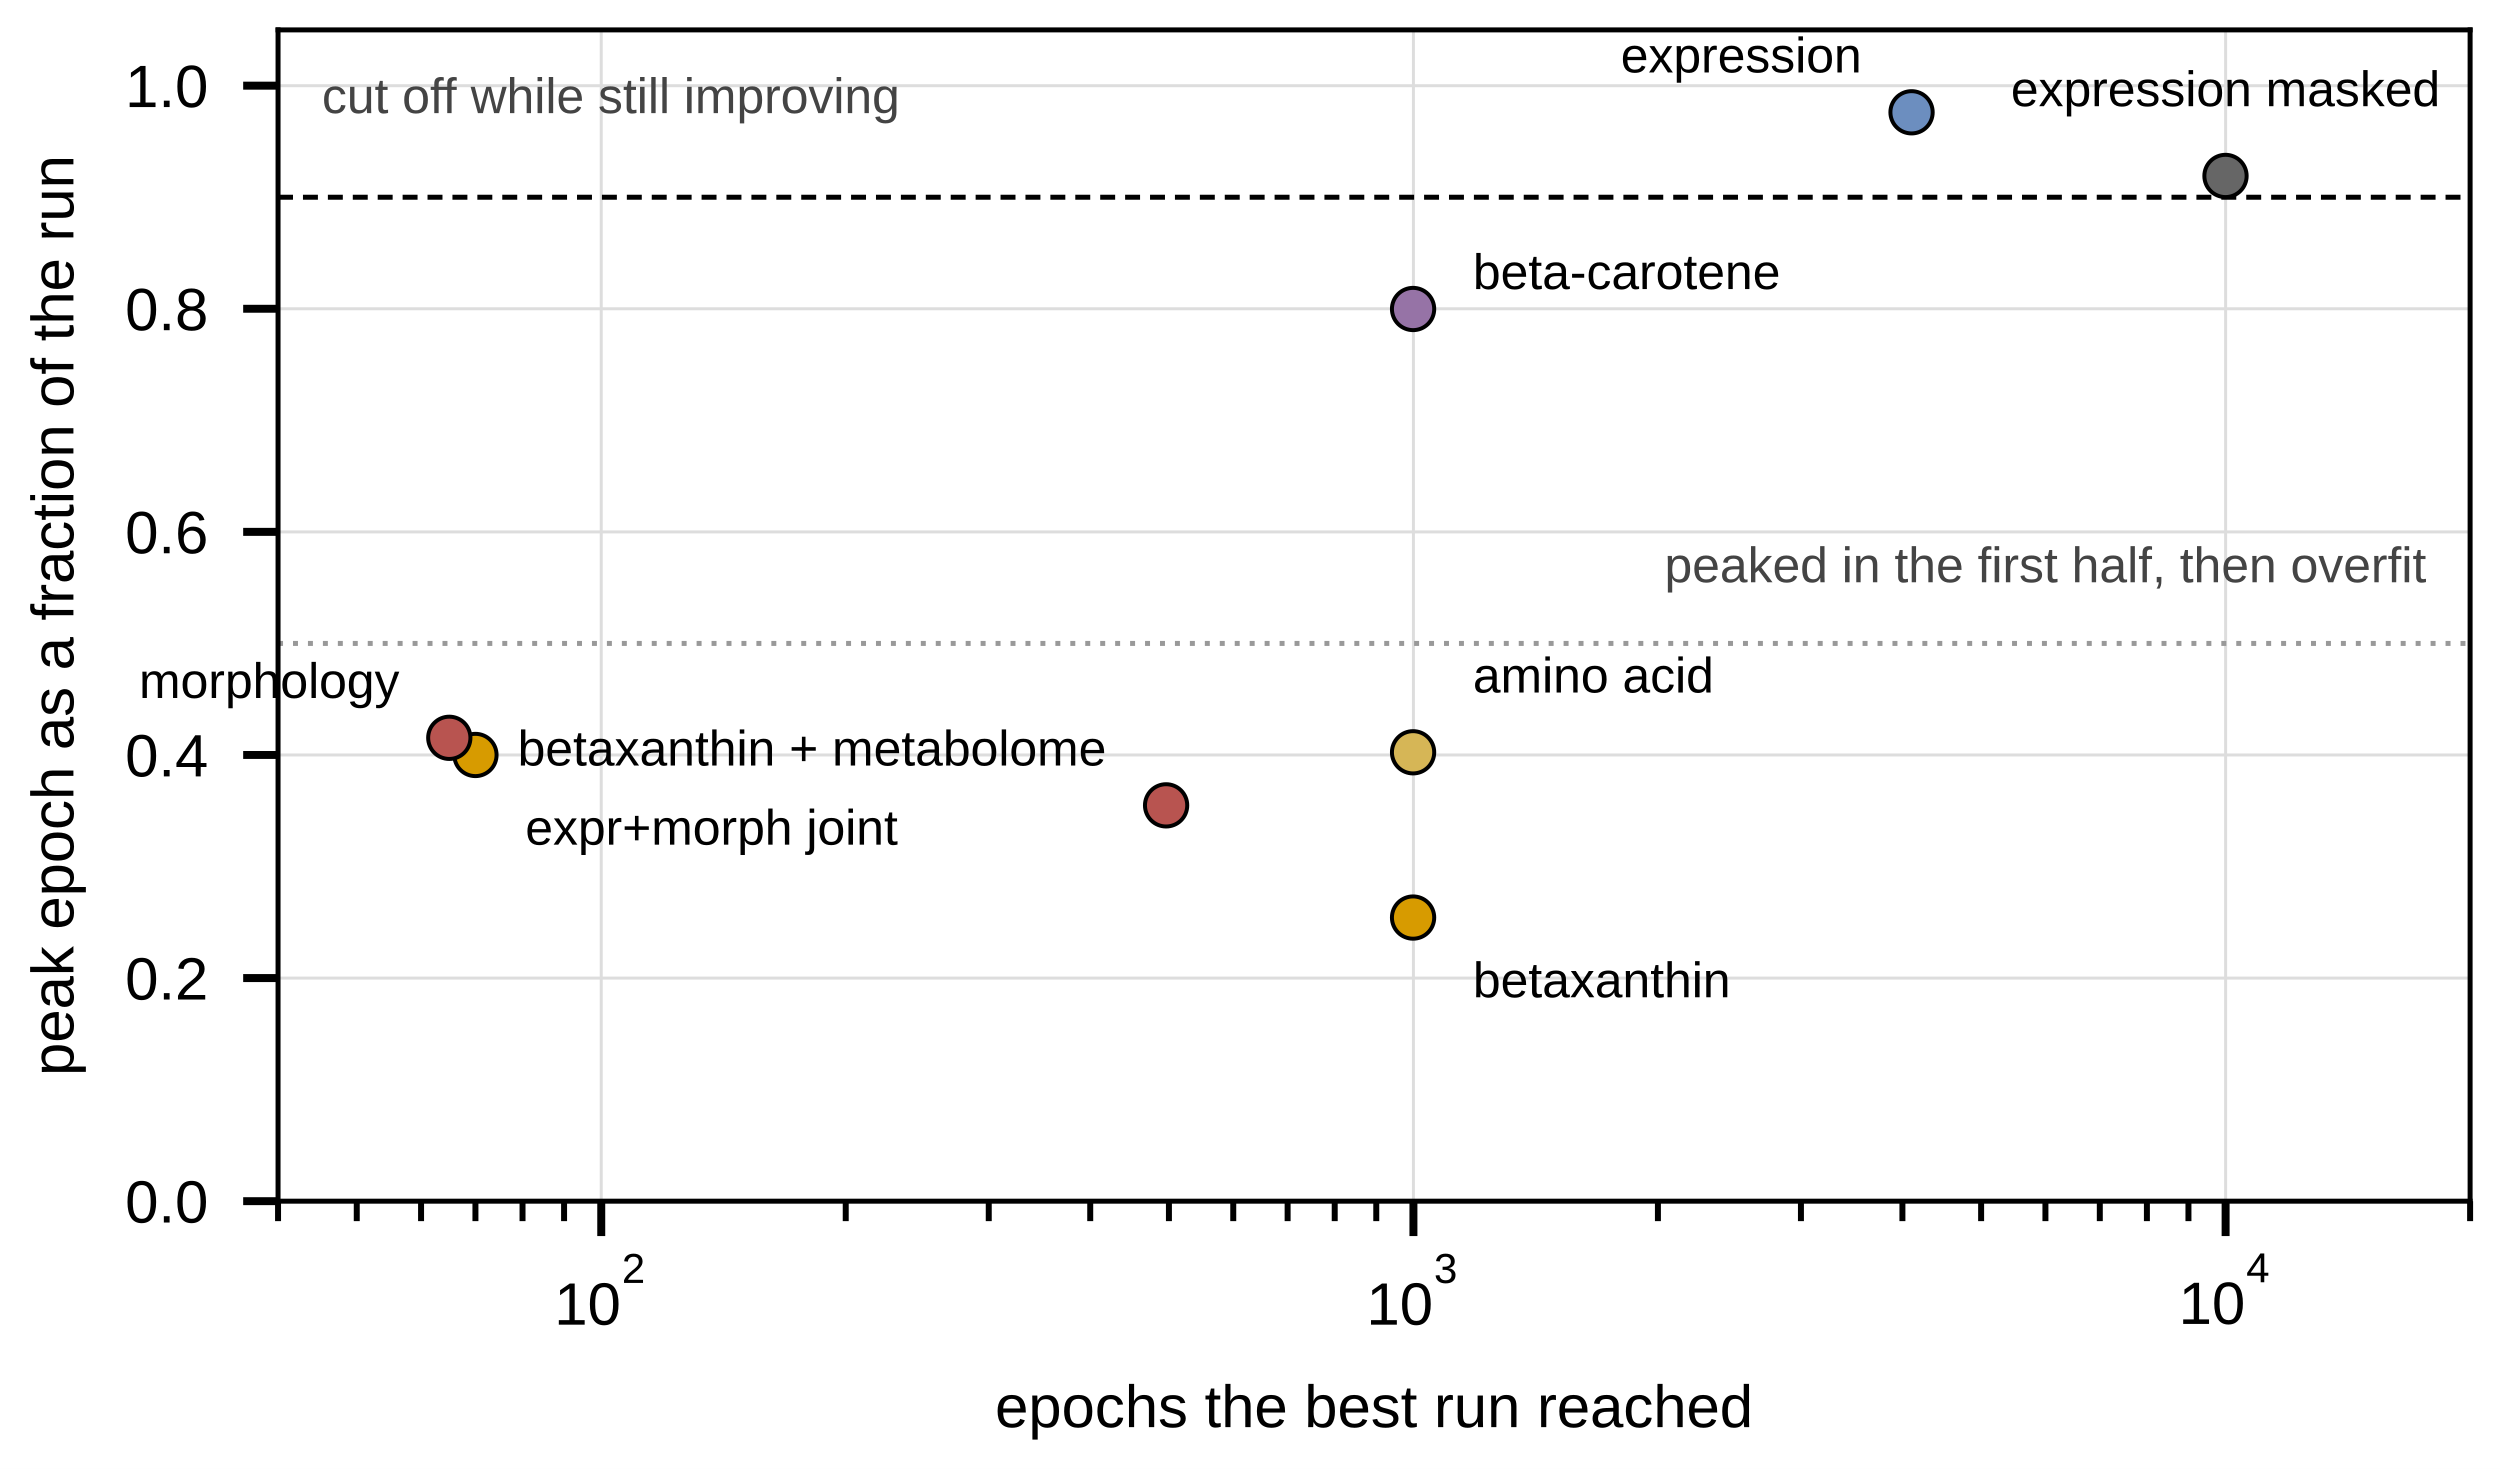
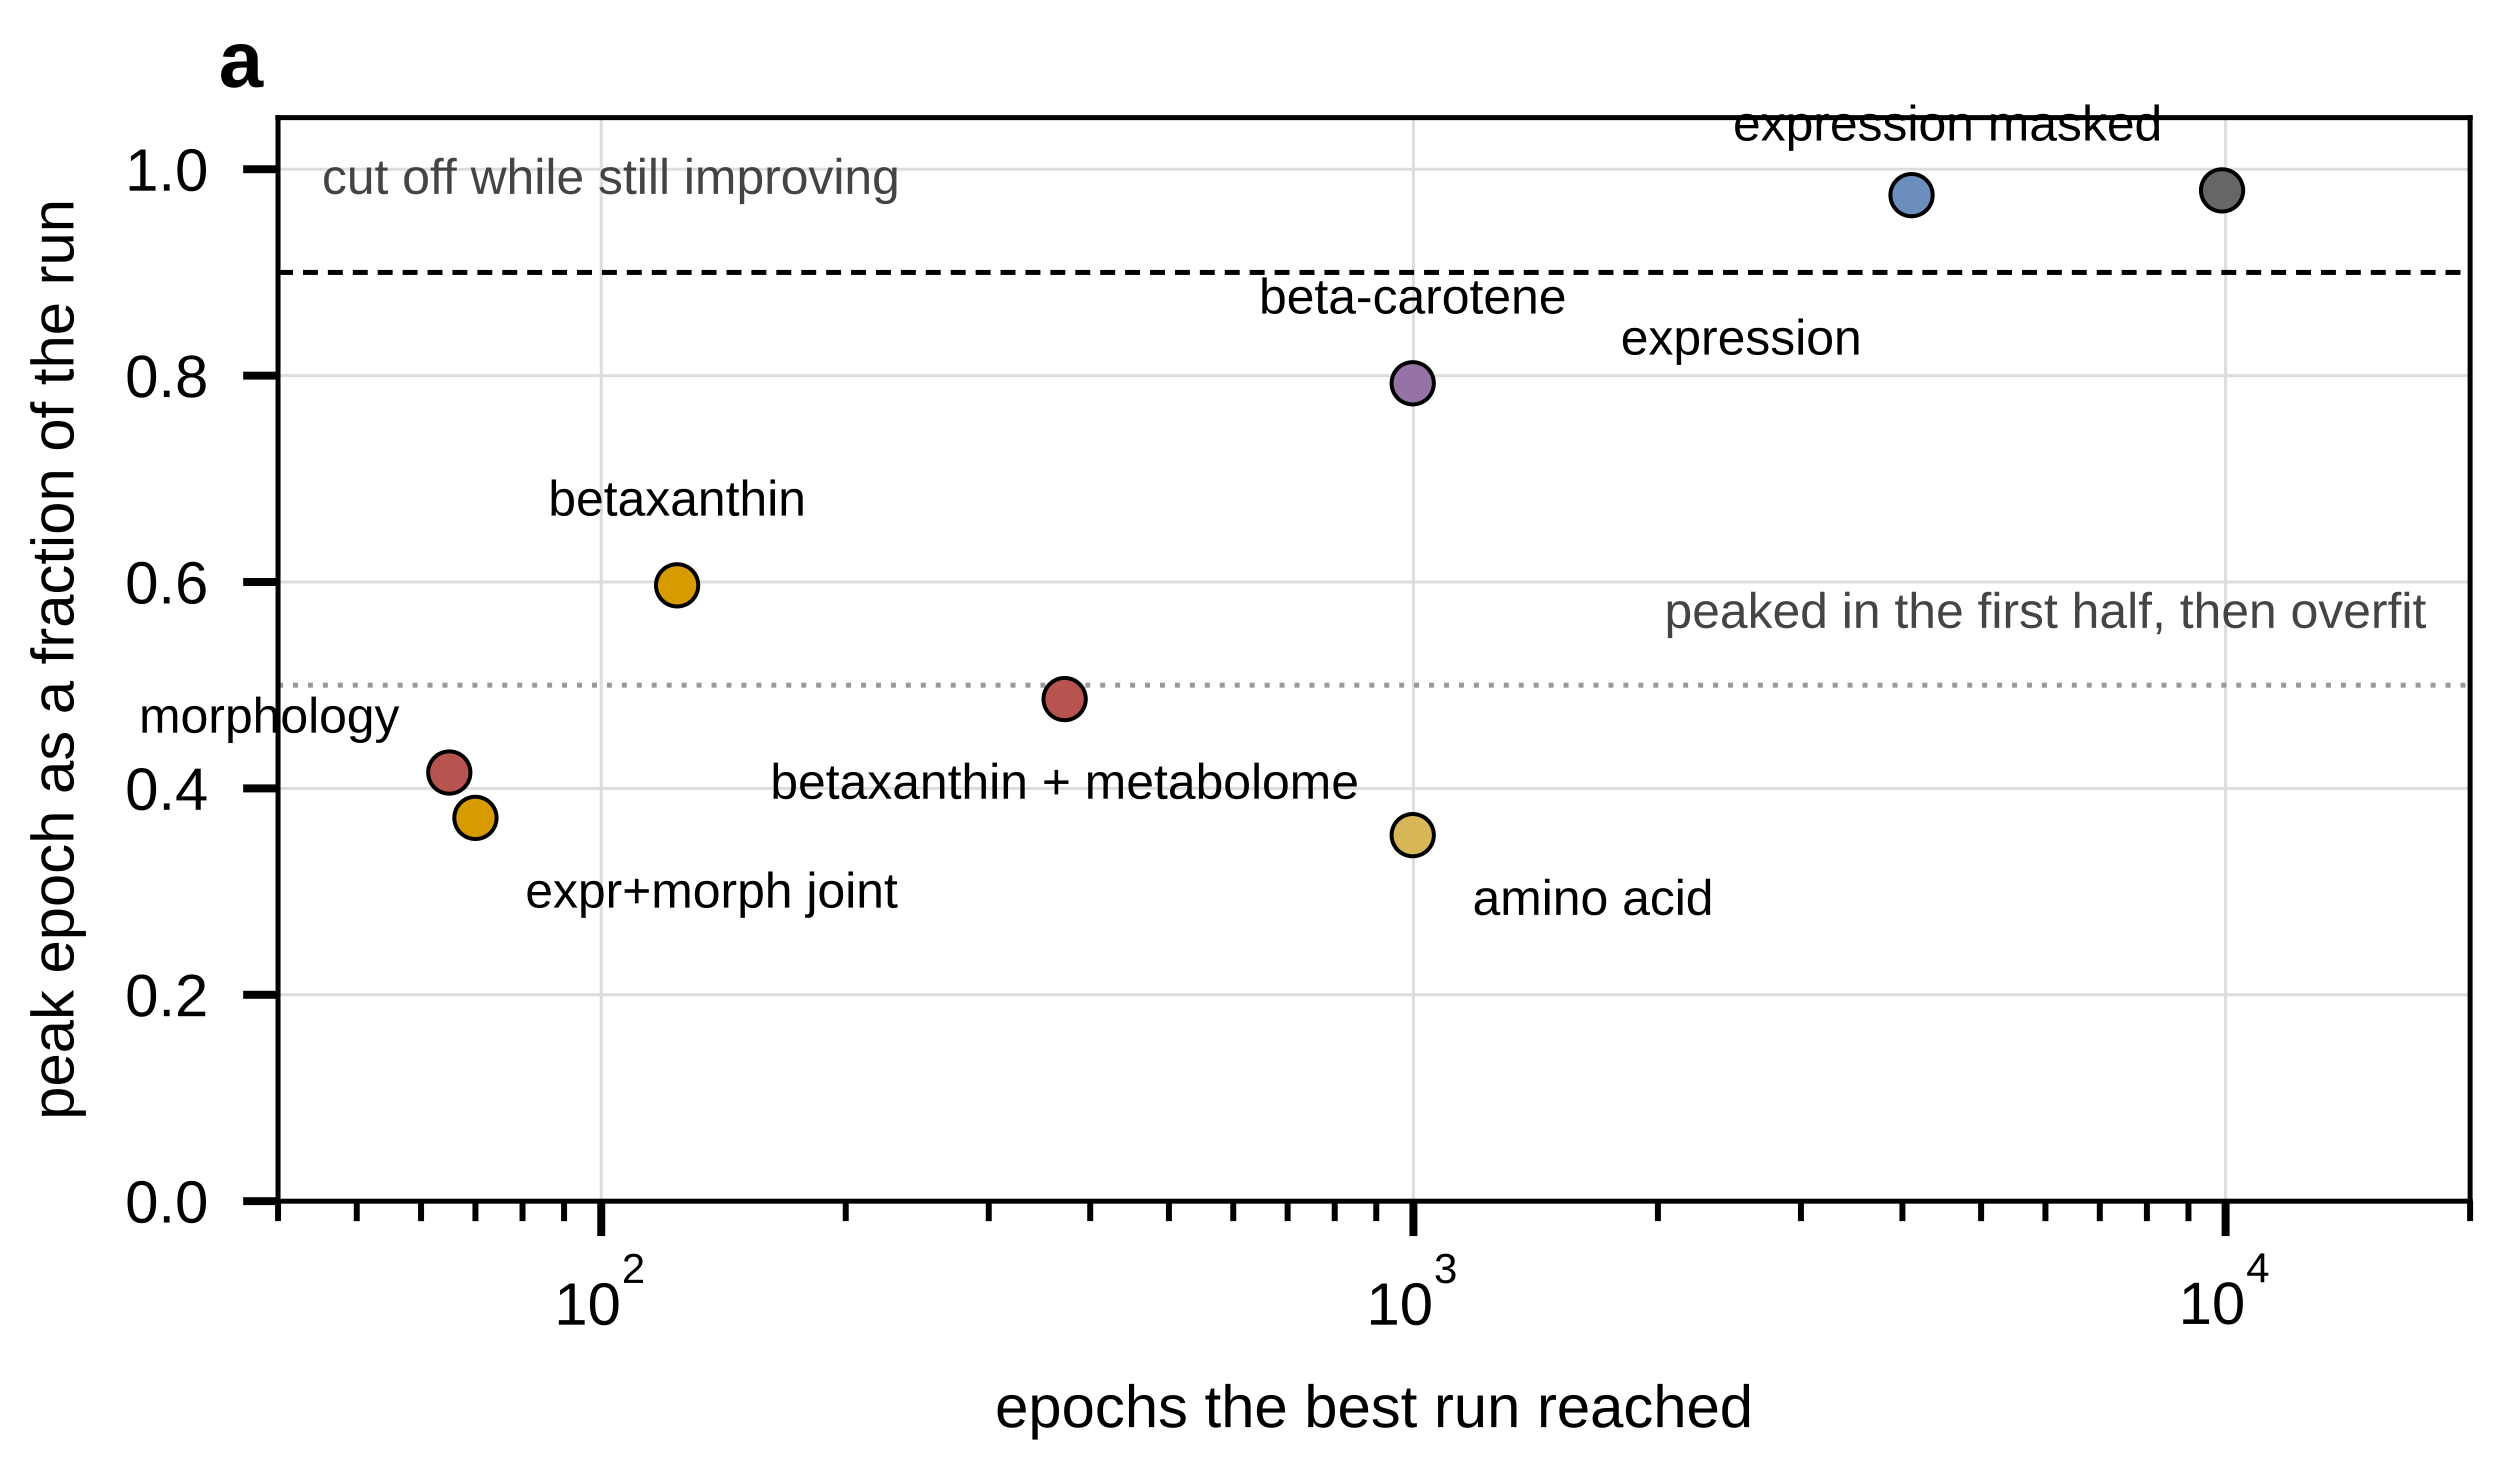
<svg xmlns="http://www.w3.org/2000/svg" xmlns:xlink="http://www.w3.org/1999/xlink" width="348.425" height="204.724" viewBox="0 0 348.425 204.724" version="1.1">
  <g transform="scale(1.388889)">
    <defs>
      <style type="text/css">*{stroke-linejoin: round; stroke-linecap: butt}</style>
    </defs>
    <g id="figure_1">
      <g id="patch_1">
        <path d="M 0 147.402  L 250.866 147.402  L 250.866 0  L 0 0  z " style="fill: #ffffff" />
      </g>
      <g id="axes_1">
        <g id="patch_2">
-           <path d="M 27.901 120.534  L 247.866 120.534  L 247.866 3  L 27.901 3  z " style="fill: #ffffff" />
+           <path d="M 27.901 120.534  L 247.866 120.534  L 247.866 11.805  L 27.901 11.805  z " style="fill: #ffffff" />
        </g>
        <g id="matplotlib.axis_1">
          <g id="xtick_1">
            <g id="line2d_1">
-               <path d="M 60.333 120.534  L 60.333 3  " clip-path="url(#pec70b3b2fa)" style="fill: none; stroke: #dddddd; stroke-width: 0.3; stroke-linecap: square" />
+               <path d="M 60.333 120.534  L 60.333 11.805  " clip-path="url(#pde15e35c79)" style="fill: none; stroke: #dddddd; stroke-width: 0.3; stroke-linecap: square" />
            </g>
            <g id="line2d_2">
              <defs>
                <path id="m6b2e648bfa" d="M 0 0  L 0 3.5  " style="stroke: #000000; stroke-width: 0.8" />
              </defs>
              <g>
                <use xlink:href="#m6b2e648bfa" x="60.333" y="120.534" style="stroke: #000000; stroke-width: 0.8" />
              </g>
            </g>
            <g id="text_1">
              <g transform="translate(55.62256 133.7216)">
                <text>
                  <tspan x="0" y="-0.8" style="font-size: 6px; font-family: 'Arial'">1</tspan>
                  <tspan x="3.337" y="-0.8" style="font-size: 6px; font-family: 'Arial'">0</tspan>
                  <tspan x="6.778" y="-4.981" style="font-size: 4.2px; font-family: 'Arial'">2</tspan>
                </text>
              </g>
            </g>
          </g>
          <g id="xtick_2">
            <g id="line2d_3">
-               <path d="M 141.832 120.534  L 141.832 3  " clip-path="url(#pec70b3b2fa)" style="fill: none; stroke: #dddddd; stroke-width: 0.3; stroke-linecap: square" />
+               <path d="M 141.832 120.534  L 141.832 11.805  " clip-path="url(#pde15e35c79)" style="fill: none; stroke: #dddddd; stroke-width: 0.3; stroke-linecap: square" />
            </g>
            <g id="line2d_4">
              <g>
                <use xlink:href="#m6b2e648bfa" x="141.832" y="120.534" style="stroke: #000000; stroke-width: 0.8" />
              </g>
            </g>
            <g id="text_2">
              <g transform="translate(137.1223 133.7216)">
                <text>
                  <tspan x="0" y="-0.8" style="font-size: 6px; font-family: 'Arial'">1</tspan>
                  <tspan x="3.337" y="-0.8" style="font-size: 6px; font-family: 'Arial'">0</tspan>
                  <tspan x="6.778" y="-4.981" style="font-size: 4.2px; font-family: 'Arial'">3</tspan>
                </text>
              </g>
            </g>
          </g>
          <g id="xtick_3">
            <g id="line2d_5">
-               <path d="M 223.332 120.534  L 223.332 3  " clip-path="url(#pec70b3b2fa)" style="fill: none; stroke: #dddddd; stroke-width: 0.3; stroke-linecap: square" />
+               <path d="M 223.332 120.534  L 223.332 11.805  " clip-path="url(#pde15e35c79)" style="fill: none; stroke: #dddddd; stroke-width: 0.3; stroke-linecap: square" />
            </g>
            <g id="line2d_6">
              <g>
                <use xlink:href="#m6b2e648bfa" x="223.332" y="120.534" style="stroke: #000000; stroke-width: 0.8" />
              </g>
            </g>
            <g id="text_3">
              <g transform="translate(218.622 133.6616)">
                <text>
                  <tspan x="0" y="-0.811" style="font-size: 6px; font-family: 'Arial'">1</tspan>
                  <tspan x="3.337" y="-0.811" style="font-size: 6px; font-family: 'Arial'">0</tspan>
                  <tspan x="6.778" y="-4.992" style="font-size: 4.2px; font-family: 'Arial'">4</tspan>
                </text>
              </g>
            </g>
          </g>
          <g id="xtick_4">
            <g id="line2d_7">
              <defs>
                <path id="m9b9bc1c1a2" d="M 0 0  L 0 2  " style="stroke: #000000; stroke-width: 0.6" />
              </defs>
              <g>
                <use xlink:href="#m9b9bc1c1a2" x="27.901" y="120.534" style="stroke: #000000; stroke-width: 0.6" />
              </g>
            </g>
          </g>
          <g id="xtick_5">
            <g id="line2d_8">
              <g>
                <use xlink:href="#m9b9bc1c1a2" x="35.799" y="120.534" style="stroke: #000000; stroke-width: 0.6" />
              </g>
            </g>
          </g>
          <g id="xtick_6">
            <g id="line2d_9">
              <g>
                <use xlink:href="#m9b9bc1c1a2" x="42.252" y="120.534" style="stroke: #000000; stroke-width: 0.6" />
              </g>
            </g>
          </g>
          <g id="xtick_7">
            <g id="line2d_10">
              <g>
                <use xlink:href="#m9b9bc1c1a2" x="47.708" y="120.534" style="stroke: #000000; stroke-width: 0.6" />
              </g>
            </g>
          </g>
          <g id="xtick_8">
            <g id="line2d_11">
              <g>
                <use xlink:href="#m9b9bc1c1a2" x="52.434" y="120.534" style="stroke: #000000; stroke-width: 0.6" />
              </g>
            </g>
          </g>
          <g id="xtick_9">
            <g id="line2d_12">
              <g>
                <use xlink:href="#m9b9bc1c1a2" x="56.603" y="120.534" style="stroke: #000000; stroke-width: 0.6" />
              </g>
            </g>
          </g>
          <g id="xtick_10">
            <g id="line2d_13">
              <g>
                <use xlink:href="#m9b9bc1c1a2" x="84.866" y="120.534" style="stroke: #000000; stroke-width: 0.6" />
              </g>
            </g>
          </g>
          <g id="xtick_11">
            <g id="line2d_14">
              <g>
                <use xlink:href="#m9b9bc1c1a2" x="99.218" y="120.534" style="stroke: #000000; stroke-width: 0.6" />
              </g>
            </g>
          </g>
          <g id="xtick_12">
            <g id="line2d_15">
              <g>
                <use xlink:href="#m9b9bc1c1a2" x="109.4" y="120.534" style="stroke: #000000; stroke-width: 0.6" />
              </g>
            </g>
          </g>
          <g id="xtick_13">
            <g id="line2d_16">
              <g>
                <use xlink:href="#m9b9bc1c1a2" x="117.298" y="120.534" style="stroke: #000000; stroke-width: 0.6" />
              </g>
            </g>
          </g>
          <g id="xtick_14">
            <g id="line2d_17">
              <g>
                <use xlink:href="#m9b9bc1c1a2" x="123.752" y="120.534" style="stroke: #000000; stroke-width: 0.6" />
              </g>
            </g>
          </g>
          <g id="xtick_15">
            <g id="line2d_18">
              <g>
                <use xlink:href="#m9b9bc1c1a2" x="129.208" y="120.534" style="stroke: #000000; stroke-width: 0.6" />
              </g>
            </g>
          </g>
          <g id="xtick_16">
            <g id="line2d_19">
              <g>
                <use xlink:href="#m9b9bc1c1a2" x="133.934" y="120.534" style="stroke: #000000; stroke-width: 0.6" />
              </g>
            </g>
          </g>
          <g id="xtick_17">
            <g id="line2d_20">
              <g>
                <use xlink:href="#m9b9bc1c1a2" x="138.103" y="120.534" style="stroke: #000000; stroke-width: 0.6" />
              </g>
            </g>
          </g>
          <g id="xtick_18">
            <g id="line2d_21">
              <g>
                <use xlink:href="#m9b9bc1c1a2" x="166.366" y="120.534" style="stroke: #000000; stroke-width: 0.6" />
              </g>
            </g>
          </g>
          <g id="xtick_19">
            <g id="line2d_22">
              <g>
                <use xlink:href="#m9b9bc1c1a2" x="180.718" y="120.534" style="stroke: #000000; stroke-width: 0.6" />
              </g>
            </g>
          </g>
          <g id="xtick_20">
            <g id="line2d_23">
              <g>
                <use xlink:href="#m9b9bc1c1a2" x="190.9" y="120.534" style="stroke: #000000; stroke-width: 0.6" />
              </g>
            </g>
          </g>
          <g id="xtick_21">
            <g id="line2d_24">
              <g>
                <use xlink:href="#m9b9bc1c1a2" x="198.798" y="120.534" style="stroke: #000000; stroke-width: 0.6" />
              </g>
            </g>
          </g>
          <g id="xtick_22">
            <g id="line2d_25">
              <g>
                <use xlink:href="#m9b9bc1c1a2" x="205.251" y="120.534" style="stroke: #000000; stroke-width: 0.6" />
              </g>
            </g>
          </g>
          <g id="xtick_23">
            <g id="line2d_26">
              <g>
                <use xlink:href="#m9b9bc1c1a2" x="210.708" y="120.534" style="stroke: #000000; stroke-width: 0.6" />
              </g>
            </g>
          </g>
          <g id="xtick_24">
            <g id="line2d_27">
              <g>
                <use xlink:href="#m9b9bc1c1a2" x="215.434" y="120.534" style="stroke: #000000; stroke-width: 0.6" />
              </g>
            </g>
          </g>
          <g id="xtick_25">
            <g id="line2d_28">
              <g>
                <use xlink:href="#m9b9bc1c1a2" x="219.603" y="120.534" style="stroke: #000000; stroke-width: 0.6" />
              </g>
            </g>
          </g>
          <g id="xtick_26">
            <g id="line2d_29">
              <g>
                <use xlink:href="#m9b9bc1c1a2" x="247.866" y="120.534" style="stroke: #000000; stroke-width: 0.6" />
              </g>
            </g>
          </g>
          <g id="text_4">
            <text style="font-size: 6px; font-family: 'Arial'; text-anchor: middle" x="137.883" y="143.209" transform="rotate(-0 137.8832 143.2088)">epochs the best run reached</text>
          </g>
        </g>
        <g id="matplotlib.axis_2">
          <g id="ytick_1">
            <g id="line2d_30">
-               <path d="M 27.901 120.534  L 247.866 120.534  " clip-path="url(#pec70b3b2fa)" style="fill: none; stroke: #dddddd; stroke-width: 0.3; stroke-linecap: square" />
+               <path d="M 27.901 120.534  L 247.866 120.534  " clip-path="url(#pde15e35c79)" style="fill: none; stroke: #dddddd; stroke-width: 0.3; stroke-linecap: square" />
            </g>
            <g id="line2d_31">
              <defs>
                <path id="mca177b710d" d="M 0 0  L -3.5 0  " style="stroke: #000000; stroke-width: 0.8" />
              </defs>
              <g>
                <use xlink:href="#mca177b710d" x="27.901" y="120.534" style="stroke: #000000; stroke-width: 0.8" />
              </g>
            </g>
            <g id="text_5">
              <text style="font-size: 6px; font-family: 'Arial'; text-anchor: end" x="20.901" y="122.681" transform="rotate(-0 20.90055 122.6815)">0.0</text>
            </g>
          </g>
          <g id="ytick_2">
            <g id="line2d_32">
-               <path d="M 27.901 98.147  L 247.866 98.147  " clip-path="url(#pec70b3b2fa)" style="fill: none; stroke: #dddddd; stroke-width: 0.3; stroke-linecap: square" />
+               <path d="M 27.901 99.824  L 247.866 99.824  " clip-path="url(#pde15e35c79)" style="fill: none; stroke: #dddddd; stroke-width: 0.3; stroke-linecap: square" />
            </g>
            <g id="line2d_33">
              <g>
-                 <use xlink:href="#mca177b710d" x="27.901" y="98.147" style="stroke: #000000; stroke-width: 0.8" />
+                 <use xlink:href="#mca177b710d" x="27.901" y="99.824" style="stroke: #000000; stroke-width: 0.8" />
              </g>
            </g>
            <g id="text_6">
-               <text style="font-size: 6px; font-family: 'Arial'; text-anchor: end" x="20.901" y="100.294" transform="rotate(-0 20.90055 100.2941)">0.2</text>
+               <text style="font-size: 6px; font-family: 'Arial'; text-anchor: end" x="20.901" y="101.971" transform="rotate(-0 20.90055 101.9712)">0.2</text>
            </g>
          </g>
          <g id="ytick_3">
            <g id="line2d_34">
-               <path d="M 27.901 75.759  L 247.866 75.759  " clip-path="url(#pec70b3b2fa)" style="fill: none; stroke: #dddddd; stroke-width: 0.3; stroke-linecap: square" />
+               <path d="M 27.901 79.114  L 247.866 79.114  " clip-path="url(#pde15e35c79)" style="fill: none; stroke: #dddddd; stroke-width: 0.3; stroke-linecap: square" />
            </g>
            <g id="line2d_35">
              <g>
-                 <use xlink:href="#mca177b710d" x="27.901" y="75.759" style="stroke: #000000; stroke-width: 0.8" />
+                 <use xlink:href="#mca177b710d" x="27.901" y="79.114" style="stroke: #000000; stroke-width: 0.8" />
              </g>
            </g>
            <g id="text_7">
-               <text style="font-size: 6px; font-family: 'Arial'; text-anchor: end" x="20.901" y="77.907" transform="rotate(-0 20.90055 77.90667)">0.4</text>
+               <text style="font-size: 6px; font-family: 'Arial'; text-anchor: end" x="20.901" y="81.261" transform="rotate(-0 20.90055 81.26095)">0.4</text>
            </g>
          </g>
          <g id="ytick_4">
            <g id="line2d_36">
-               <path d="M 27.901 53.372  L 247.866 53.372  " clip-path="url(#pec70b3b2fa)" style="fill: none; stroke: #dddddd; stroke-width: 0.3; stroke-linecap: square" />
+               <path d="M 27.901 58.403  L 247.866 58.403  " clip-path="url(#pde15e35c79)" style="fill: none; stroke: #dddddd; stroke-width: 0.3; stroke-linecap: square" />
            </g>
            <g id="line2d_37">
              <g>
-                 <use xlink:href="#mca177b710d" x="27.901" y="53.372" style="stroke: #000000; stroke-width: 0.8" />
+                 <use xlink:href="#mca177b710d" x="27.901" y="58.403" style="stroke: #000000; stroke-width: 0.8" />
              </g>
            </g>
            <g id="text_8">
-               <text style="font-size: 6px; font-family: 'Arial'; text-anchor: end" x="20.901" y="55.519" transform="rotate(-0 20.90055 55.51926)">0.6</text>
+               <text style="font-size: 6px; font-family: 'Arial'; text-anchor: end" x="20.901" y="60.551" transform="rotate(-0 20.90055 60.55069)">0.6</text>
            </g>
          </g>
          <g id="ytick_5">
            <g id="line2d_38">
-               <path d="M 27.901 30.985  L 247.866 30.985  " clip-path="url(#pec70b3b2fa)" style="fill: none; stroke: #dddddd; stroke-width: 0.3; stroke-linecap: square" />
+               <path d="M 27.901 37.693  L 247.866 37.693  " clip-path="url(#pde15e35c79)" style="fill: none; stroke: #dddddd; stroke-width: 0.3; stroke-linecap: square" />
            </g>
            <g id="line2d_39">
              <g>
-                 <use xlink:href="#mca177b710d" x="27.901" y="30.985" style="stroke: #000000; stroke-width: 0.8" />
+                 <use xlink:href="#mca177b710d" x="27.901" y="37.693" style="stroke: #000000; stroke-width: 0.8" />
              </g>
            </g>
            <g id="text_9">
-               <text style="font-size: 6px; font-family: 'Arial'; text-anchor: end" x="20.901" y="33.132" transform="rotate(-0 20.90055 33.13185)">0.8</text>
+               <text style="font-size: 6px; font-family: 'Arial'; text-anchor: end" x="20.901" y="39.84" transform="rotate(-0 20.90055 39.84042)">0.8</text>
            </g>
          </g>
          <g id="ytick_6">
            <g id="line2d_40">
-               <path d="M 27.901 8.597  L 247.866 8.597  " clip-path="url(#pec70b3b2fa)" style="fill: none; stroke: #dddddd; stroke-width: 0.3; stroke-linecap: square" />
+               <path d="M 27.901 16.983  L 247.866 16.983  " clip-path="url(#pde15e35c79)" style="fill: none; stroke: #dddddd; stroke-width: 0.3; stroke-linecap: square" />
            </g>
            <g id="line2d_41">
              <g>
-                 <use xlink:href="#mca177b710d" x="27.901" y="8.597" style="stroke: #000000; stroke-width: 0.8" />
+                 <use xlink:href="#mca177b710d" x="27.901" y="16.983" style="stroke: #000000; stroke-width: 0.8" />
              </g>
            </g>
            <g id="text_10">
-               <text style="font-size: 6px; font-family: 'Arial'; text-anchor: end" x="20.901" y="10.744" transform="rotate(-0 20.90055 10.74444)">1.0</text>
+               <text style="font-size: 6px; font-family: 'Arial'; text-anchor: end" x="20.901" y="19.13" transform="rotate(-0 20.90055 19.13015)">1.0</text>
            </g>
          </g>
          <g id="ytick_7">
            <g id="line2d_42" />
          </g>
          <g id="ytick_8">
            <g id="line2d_43" />
          </g>
          <g id="ytick_9">
            <g id="line2d_44" />
          </g>
          <g id="ytick_10">
            <g id="line2d_45" />
          </g>
          <g id="ytick_11">
            <g id="line2d_46" />
          </g>
          <g id="text_11">
-             <text style="font-size: 6px; font-family: 'Arial'; text-anchor: middle" x="7.368" y="61.767" transform="rotate(-90 7.368053 61.76719)">peak epoch as a fraction of the run</text>
+             <text style="font-size: 6px; font-family: 'Arial'; text-anchor: middle" x="7.368" y="66.17" transform="rotate(-90 7.368053 66.16969)">peak epoch as a fraction of the run</text>
          </g>
        </g>
        <g id="line2d_47">
-           <path d="M 27.901 19.791  L 247.866 19.791  " clip-path="url(#pec70b3b2fa)" style="fill: none; stroke-dasharray: 1.5,1; stroke-dashoffset: 0; stroke: #000000; stroke-width: 0.5" />
+           <path d="M 27.901 27.338  L 247.866 27.338  " clip-path="url(#pde15e35c79)" style="fill: none; stroke-dasharray: 1.5,1; stroke-dashoffset: 0; stroke: #000000; stroke-width: 0.5" />
        </g>
        <g id="line2d_48">
-           <path d="M 27.901 64.566  L 247.866 64.566  " clip-path="url(#pec70b3b2fa)" style="fill: none; stroke-dasharray: 0.5,1; stroke-dashoffset: 0; stroke: #999999; stroke-width: 0.5" />
+           <path d="M 27.901 68.758  L 247.866 68.758  " clip-path="url(#pde15e35c79)" style="fill: none; stroke-dasharray: 0.5,1; stroke-dashoffset: 0; stroke: #999999; stroke-width: 0.5" />
        </g>
        <g id="patch_3">
-           <path d="M 27.901 120.534  L 27.901 3  " style="fill: none; stroke: #000000; stroke-width: 0.5; stroke-linejoin: miter; stroke-linecap: square" />
+           <path d="M 27.901 120.534  L 27.901 11.805  " style="fill: none; stroke: #000000; stroke-width: 0.5; stroke-linejoin: miter; stroke-linecap: square" />
        </g>
        <g id="patch_4">
-           <path d="M 247.866 120.534  L 247.866 3  " style="fill: none; stroke: #000000; stroke-width: 0.5; stroke-linejoin: miter; stroke-linecap: square" />
+           <path d="M 247.866 120.534  L 247.866 11.805  " style="fill: none; stroke: #000000; stroke-width: 0.5; stroke-linejoin: miter; stroke-linecap: square" />
        </g>
        <g id="patch_5">
          <path d="M 27.901 120.534  L 247.866 120.534  " style="fill: none; stroke: #000000; stroke-width: 0.5; stroke-linejoin: miter; stroke-linecap: square" />
        </g>
        <g id="patch_6">
-           <path d="M 27.901 3  L 247.866 3  " style="fill: none; stroke: #000000; stroke-width: 0.5; stroke-linejoin: miter; stroke-linecap: square" />
+           <path d="M 27.901 11.805  L 247.866 11.805  " style="fill: none; stroke: #000000; stroke-width: 0.5; stroke-linejoin: miter; stroke-linecap: square" />
        </g>
        <g id="PathCollection_1">
          <defs>
            <path id="m6f4a161265" d="M 0 2.121  C 0.563 2.121 1.102 1.898 1.5 1.5  C 1.898 1.102 2.121 0.563 2.121 0  C 2.121 -0.563 1.898 -1.102 1.5 -1.5  C 1.102 -1.898 0.563 -2.121 0 -2.121  C -0.563 -2.121 -1.102 -1.898 -1.5 -1.5  C -1.898 -1.102 -2.121 -0.563 -2.121 0  C -2.121 0.563 -1.898 1.102 -1.5 1.5  C -1.102 1.898 -0.563 2.121 0 2.121  z " style="stroke: #000000; stroke-width: 0.4" />
          </defs>
-           <g clip-path="url(#pec70b3b2fa)">
-             <use xlink:href="#m6f4a161265" x="47.708" y="75.759" style="fill: #d79b00; stroke: #000000; stroke-width: 0.4" />
+           <g clip-path="url(#pde15e35c79)">
+             <use xlink:href="#m6f4a161265" x="47.708" y="82.072" style="fill: #d79b00; stroke: #000000; stroke-width: 0.4" />
          </g>
        </g>
        <g id="text_12">
-           <text style="font-size: 5px; font-family: 'Arial'; text-anchor: start" x="52.708" y="84.759" transform="rotate(-0 52.70809 84.75933)">expr+morph joint</text>
+           <text style="font-size: 5px; font-family: 'Arial'; text-anchor: start" x="52.708" y="91.072" transform="rotate(-0 52.70809 91.07222)">expr+morph joint</text>
        </g>
        <g id="PathCollection_2">
          <defs>
            <path id="m856fdbd953" d="M 0 2.121  C 0.563 2.121 1.102 1.898 1.5 1.5  C 1.898 1.102 2.121 0.563 2.121 0  C 2.121 -0.563 1.898 -1.102 1.5 -1.5  C 1.102 -1.898 0.563 -2.121 0 -2.121  C -0.563 -2.121 -1.102 -1.898 -1.5 -1.5  C -1.898 -1.102 -2.121 -0.563 -2.121 0  C -2.121 0.563 -1.898 1.102 -1.5 1.5  C -1.102 1.898 -0.563 2.121 0 2.121  z " style="stroke: #000000; stroke-width: 0.4" />
          </defs>
-           <g clip-path="url(#pec70b3b2fa)">
-             <use xlink:href="#m856fdbd953" x="45.085" y="74.037" style="fill: #b85450; stroke: #000000; stroke-width: 0.4" />
+           <g clip-path="url(#pde15e35c79)">
+             <use xlink:href="#m856fdbd953" x="45.085" y="77.521" style="fill: #b85450; stroke: #000000; stroke-width: 0.4" />
          </g>
        </g>
        <g id="text_13">
-           <text style="font-size: 5px; font-family: 'Arial'; text-anchor: end" x="40.085" y="70.037" transform="rotate(-0 40.08505 70.03722)">morphology</text>
+           <text style="font-size: 5px; font-family: 'Arial'; text-anchor: end" x="40.085" y="73.521" transform="rotate(-0 40.08505 73.52051)">morphology</text>
        </g>
        <g id="PathCollection_3">
          <defs>
            <path id="mcfa86bcc7a" d="M 0 2.121  C 0.563 2.121 1.102 1.898 1.5 1.5  C 1.898 1.102 2.121 0.563 2.121 0  C 2.121 -0.563 1.898 -1.102 1.5 -1.5  C 1.102 -1.898 0.563 -2.121 0 -2.121  C -0.563 -2.121 -1.102 -1.898 -1.5 -1.5  C -1.898 -1.102 -2.121 -0.563 -2.121 0  C -2.121 0.563 -1.898 1.102 -1.5 1.5  C -1.102 1.898 -0.563 2.121 0 2.121  z " style="stroke: #000000; stroke-width: 0.4" />
          </defs>
-           <g clip-path="url(#pec70b3b2fa)">
-             <use xlink:href="#mcfa86bcc7a" x="141.797" y="31.007" style="fill: #9673a6; stroke: #000000; stroke-width: 0.4" />
+           <g clip-path="url(#pde15e35c79)">
+             <use xlink:href="#mcfa86bcc7a" x="141.761" y="38.461" style="fill: #9673a6; stroke: #000000; stroke-width: 0.4" />
          </g>
        </g>
        <g id="text_14">
-           <text style="font-size: 5px; font-family: 'Arial'; text-anchor: start" x="147.797" y="29.007" transform="rotate(-0 147.7969 29.00691)">beta-carotene</text>
+           <text style="font-size: 5px; font-family: 'Arial'; text-anchor: middle" x="141.761" y="31.461" transform="rotate(-0 141.7614 31.46089)">beta-carotene</text>
        </g>
        <g id="PathCollection_4">
          <defs>
            <path id="m5ec0a8296e" d="M 0 2.121  C 0.563 2.121 1.102 1.898 1.5 1.5  C 1.898 1.102 2.121 0.563 2.121 0  C 2.121 -0.563 1.898 -1.102 1.5 -1.5  C 1.102 -1.898 0.563 -2.121 0 -2.121  C -0.563 -2.121 -1.102 -1.898 -1.5 -1.5  C -1.898 -1.102 -2.121 -0.563 -2.121 0  C -2.121 0.563 -1.898 1.102 -1.5 1.5  C -1.102 1.898 -0.563 2.121 0 2.121  z " style="stroke: #000000; stroke-width: 0.4" />
          </defs>
-           <g clip-path="url(#pec70b3b2fa)">
-             <use xlink:href="#m5ec0a8296e" x="141.797" y="75.49" style="fill: #d6b656; stroke: #000000; stroke-width: 0.4" />
+           <g clip-path="url(#pde15e35c79)">
+             <use xlink:href="#m5ec0a8296e" x="141.761" y="83.804" style="fill: #d6b656; stroke: #000000; stroke-width: 0.4" />
          </g>
        </g>
        <g id="text_15">
-           <text style="font-size: 5px; font-family: 'Arial'; text-anchor: start" x="147.797" y="69.49" transform="rotate(-0 147.7969 69.49041)">amino acid</text>
+           <text style="font-size: 5px; font-family: 'Arial'; text-anchor: start" x="147.761" y="91.804" transform="rotate(-0 147.7614 91.80351)">amino acid</text>
        </g>
        <g id="PathCollection_5">
          <defs>
            <path id="mb721519e04" d="M 0 2.121  C 0.563 2.121 1.102 1.898 1.5 1.5  C 1.898 1.102 2.121 0.563 2.121 0  C 2.121 -0.563 1.898 -1.102 1.5 -1.5  C 1.102 -1.898 0.563 -2.121 0 -2.121  C -0.563 -2.121 -1.102 -1.898 -1.5 -1.5  C -1.898 -1.102 -2.121 -0.563 -2.121 0  C -2.121 0.563 -1.898 1.102 -1.5 1.5  C -1.102 1.898 -0.563 2.121 0 2.121  z " style="stroke: #000000; stroke-width: 0.4" />
          </defs>
-           <g clip-path="url(#pec70b3b2fa)">
-             <use xlink:href="#mb721519e04" x="191.817" y="11.269" style="fill: #6c8ebf; stroke: #000000; stroke-width: 0.4" />
+           <g clip-path="url(#pde15e35c79)">
+             <use xlink:href="#mb721519e04" x="191.817" y="19.581" style="fill: #6c8ebf; stroke: #000000; stroke-width: 0.4" />
          </g>
        </g>
        <g id="text_16">
-           <text style="font-size: 5px; font-family: 'Arial'; text-anchor: end" x="186.817" y="7.269" transform="rotate(-0 186.8172 7.269402)">expression</text>
+           <text style="font-size: 5px; font-family: 'Arial'; text-anchor: end" x="186.817" y="35.581" transform="rotate(-0 186.8172 35.58105)">expression</text>
        </g>
        <g id="PathCollection_6">
          <defs>
            <path id="ma20ecd6ae5" d="M 0 2.121  C 0.563 2.121 1.102 1.898 1.5 1.5  C 1.898 1.102 2.121 0.563 2.121 0  C 2.121 -0.563 1.898 -1.102 1.5 -1.5  C 1.102 -1.898 0.563 -2.121 0 -2.121  C -0.563 -2.121 -1.102 -1.898 -1.5 -1.5  C -1.898 -1.102 -2.121 -0.563 -2.121 0  C -2.121 0.563 -1.898 1.102 -1.5 1.5  C -1.102 1.898 -0.563 2.121 0 2.121  z " style="stroke: #000000; stroke-width: 0.4" />
          </defs>
-           <g clip-path="url(#pec70b3b2fa)">
-             <use xlink:href="#ma20ecd6ae5" x="223.321" y="17.656" style="fill: #666666; stroke: #000000; stroke-width: 0.4" />
+           <g clip-path="url(#pde15e35c79)">
+             <use xlink:href="#ma20ecd6ae5" x="222.976" y="19.106" style="fill: #666666; stroke: #000000; stroke-width: 0.4" />
          </g>
        </g>
        <g id="text_17">
-           <text style="font-size: 5px; font-family: 'Arial'; text-anchor: middle" x="223.321" y="10.656" transform="rotate(-0 223.3214 10.65552)">expression masked</text>
+           <text style="font-size: 5px; font-family: 'Arial'; text-anchor: end" x="216.976" y="14.106" transform="rotate(-0 216.9763 14.10613)">expression masked</text>
        </g>
        <g id="PathCollection_7">
-           <g clip-path="url(#pec70b3b2fa)">
-             <use xlink:href="#m6f4a161265" x="141.797" y="92.074" style="fill: #d79b00; stroke: #000000; stroke-width: 0.4" />
+           <g clip-path="url(#pde15e35c79)">
+             <use xlink:href="#m6f4a161265" x="67.946" y="58.737" style="fill: #d79b00; stroke: #000000; stroke-width: 0.4" />
          </g>
        </g>
        <g id="text_18">
-           <text style="font-size: 5px; font-family: 'Arial'; text-anchor: start" x="147.797" y="100.074" transform="rotate(-0 147.7969 100.0737)">betaxanthin</text>
+           <text style="font-size: 5px; font-family: 'Arial'; text-anchor: middle" x="67.946" y="51.737" transform="rotate(-0 67.9464 51.73738)">betaxanthin</text>
        </g>
        <g id="PathCollection_8">
-           <g clip-path="url(#pec70b3b2fa)">
-             <use xlink:href="#m856fdbd953" x="117.014" y="80.815" style="fill: #b85450; stroke: #000000; stroke-width: 0.4" />
+           <g clip-path="url(#pde15e35c79)">
+             <use xlink:href="#m856fdbd953" x="106.832" y="70.15" style="fill: #b85450; stroke: #000000; stroke-width: 0.4" />
          </g>
        </g>
        <g id="text_19">
-           <text style="font-size: 5px; font-family: 'Arial'; text-anchor: end" x="111.014" y="76.815" transform="rotate(-0 111.0141 76.81455)">betaxanthin + metabolome</text>
+           <text style="font-size: 5px; font-family: 'Arial'; text-anchor: middle" x="106.832" y="80.15" transform="rotate(-0 106.8317 80.1503)">betaxanthin + metabolome</text>
        </g>
        <g id="text_20">
-           <text style="font-size: 5px; font-family: 'Arial'; text-anchor: start; fill: #444444" x="32.3" y="11.351" transform="rotate(-0 32.29986 11.35061)">cut off while still improving</text>
+           <text style="font-size: 5px; font-family: 'Arial'; text-anchor: start; fill: #444444" x="32.3" y="19.451" transform="rotate(-0 32.29986 19.45121)">cut off while still improving</text>
        </g>
        <g id="text_21">
-           <text style="font-size: 5px; font-family: 'Arial'; text-anchor: end; fill: #444444" x="243.467" y="58.423" transform="rotate(-0 243.4666 58.42277)">peaked in the first half, then overfit</text>
+           <text style="font-size: 5px; font-family: 'Arial'; text-anchor: end; fill: #444444" x="243.467" y="63.001" transform="rotate(-0 243.4666 63.00137)">peaked in the first half, then overfit</text>
+         </g>
+         <g id="text_22">
+           <g id="patch_7">
+             <path d="M 20.992 11.265  L 27.361 11.265  L 27.361 2.04  L 20.992 2.04  z " style="fill: #ffffff" />
+           </g>
+           <text style="font-weight: 700; font-size: 8px; font-family: 'Arial'; text-anchor: end" x="26.401" y="8.726" transform="rotate(-0 26.40055 8.72649)">a</text>
        </g>
      </g>
    </g>
    <defs>
-       <clipPath id="pec70b3b2fa">
-         <rect x="27.901" y="3" width="219.965" height="117.534" />
+       <clipPath id="pde15e35c79">
+         <rect x="27.901" y="11.805" width="219.965" height="108.729" />
      </clipPath>
    </defs>
  </g>
</svg>
